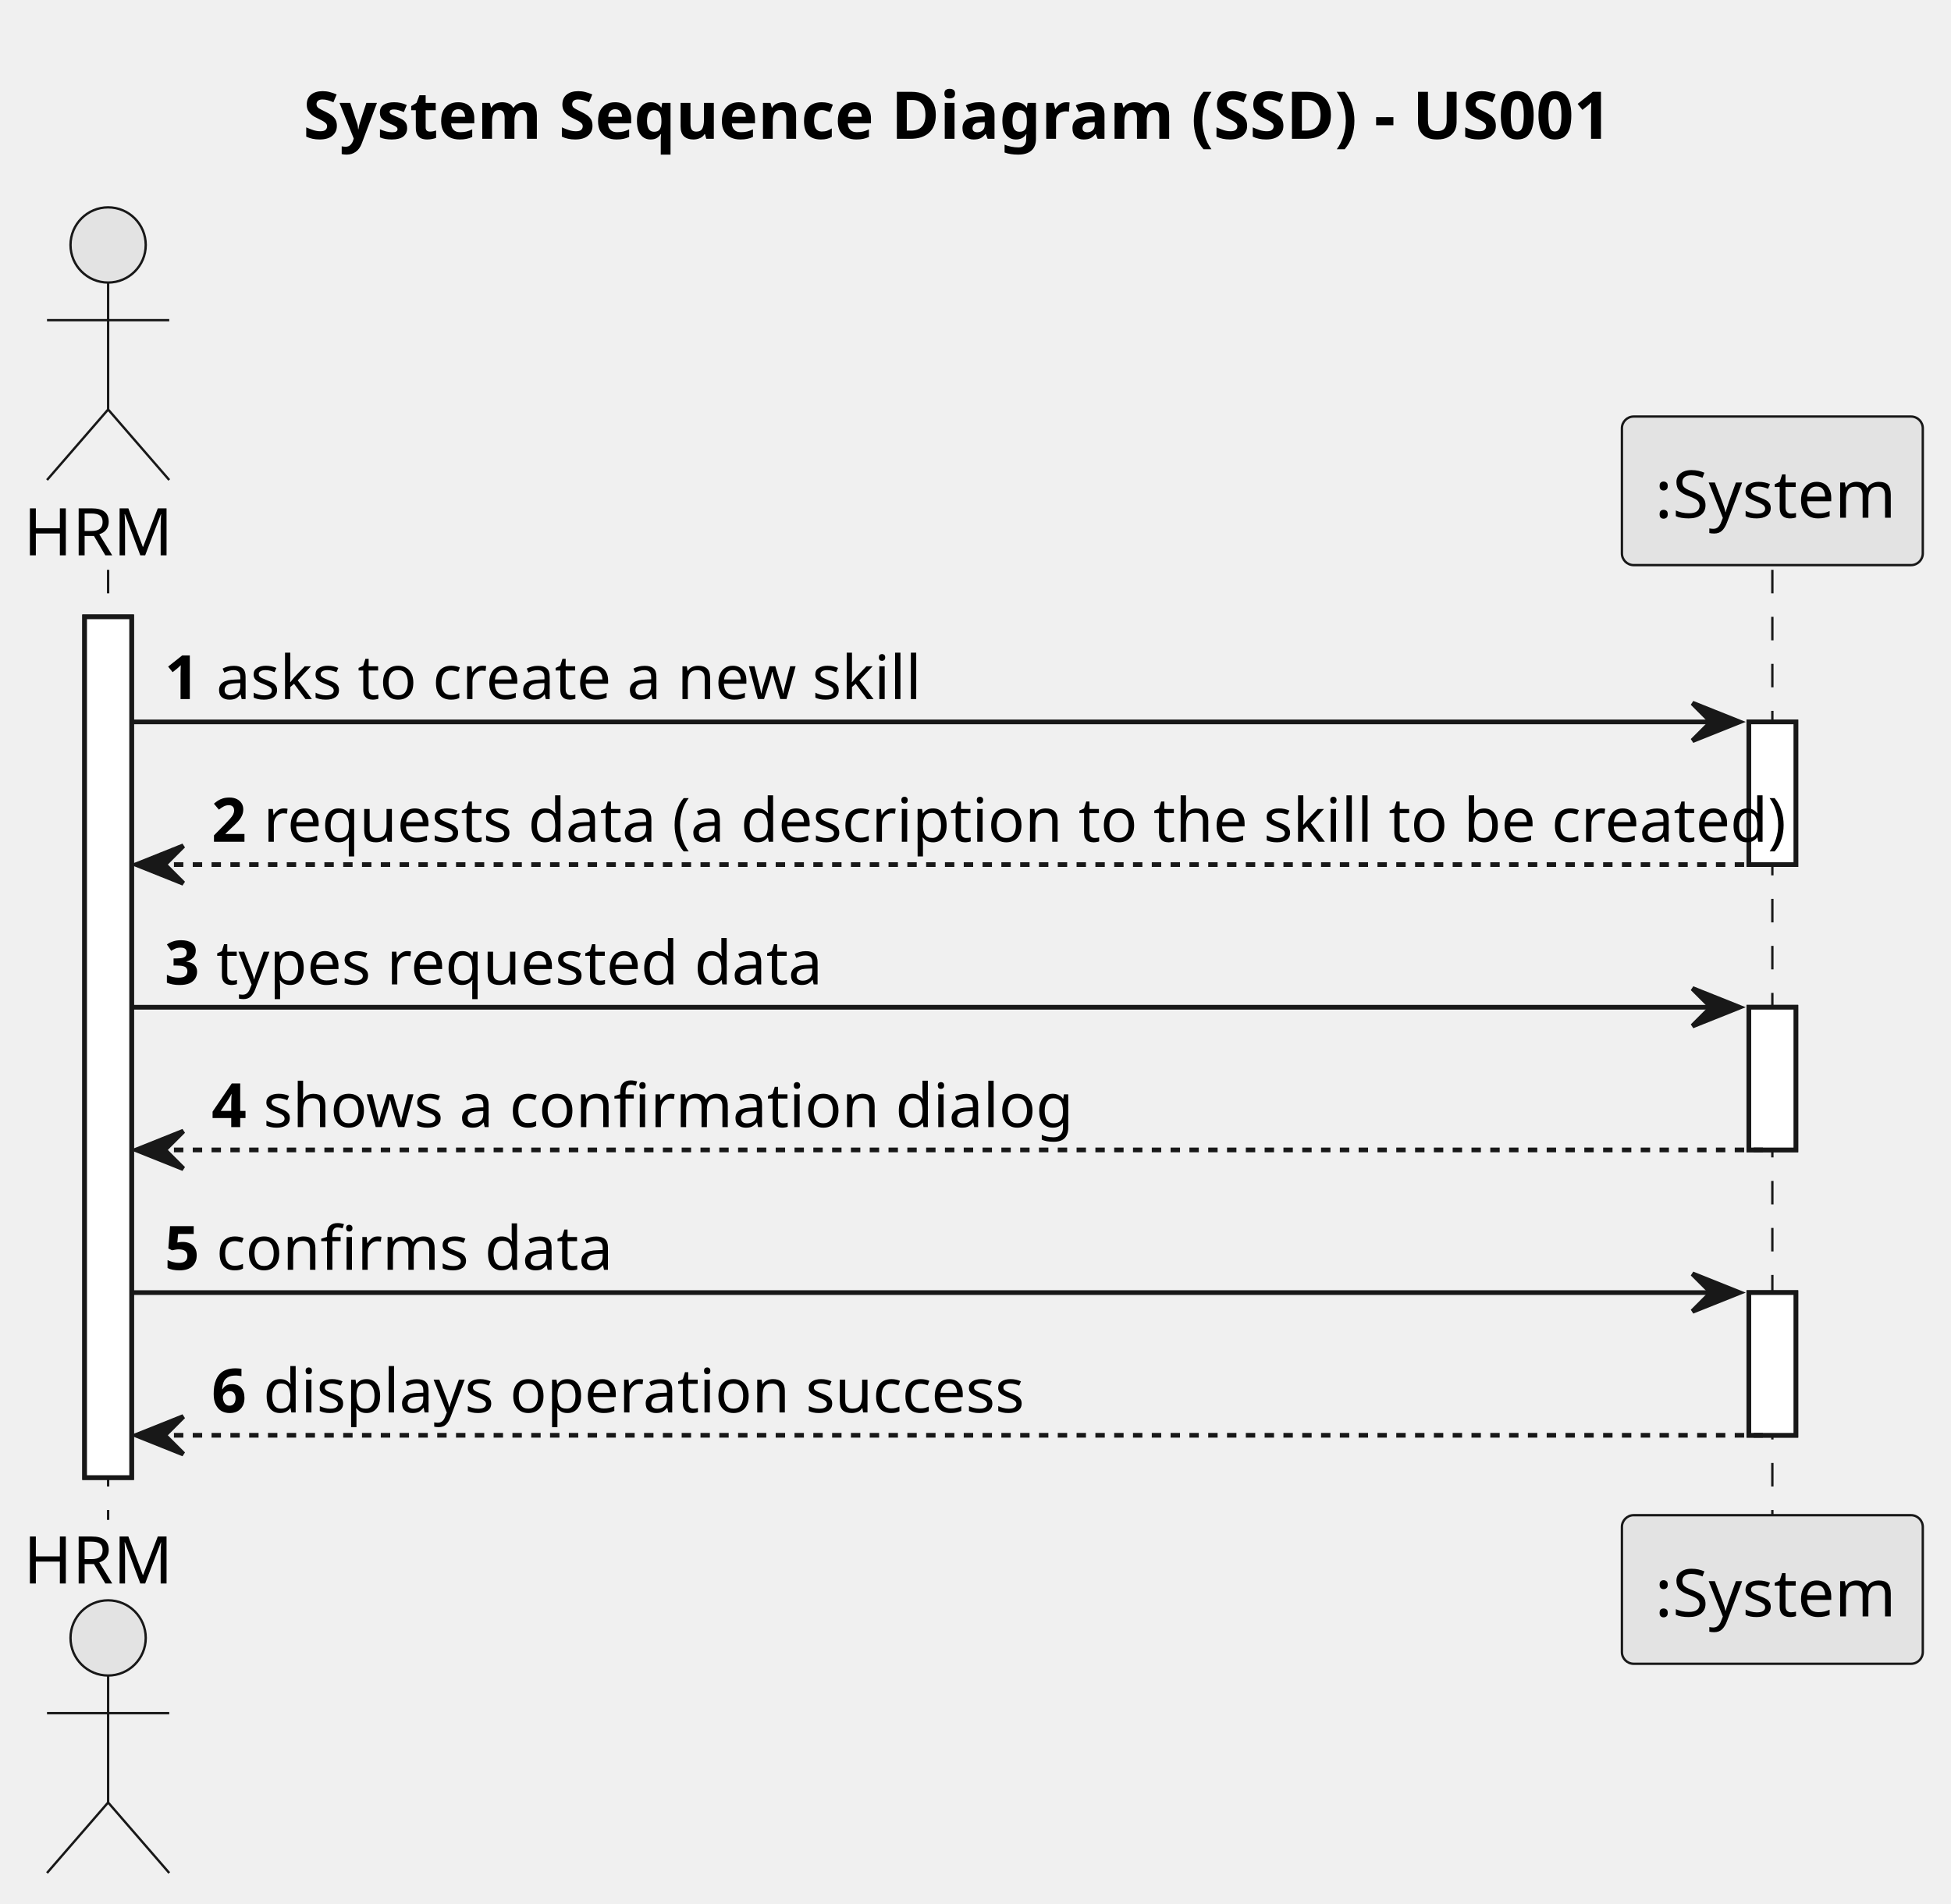
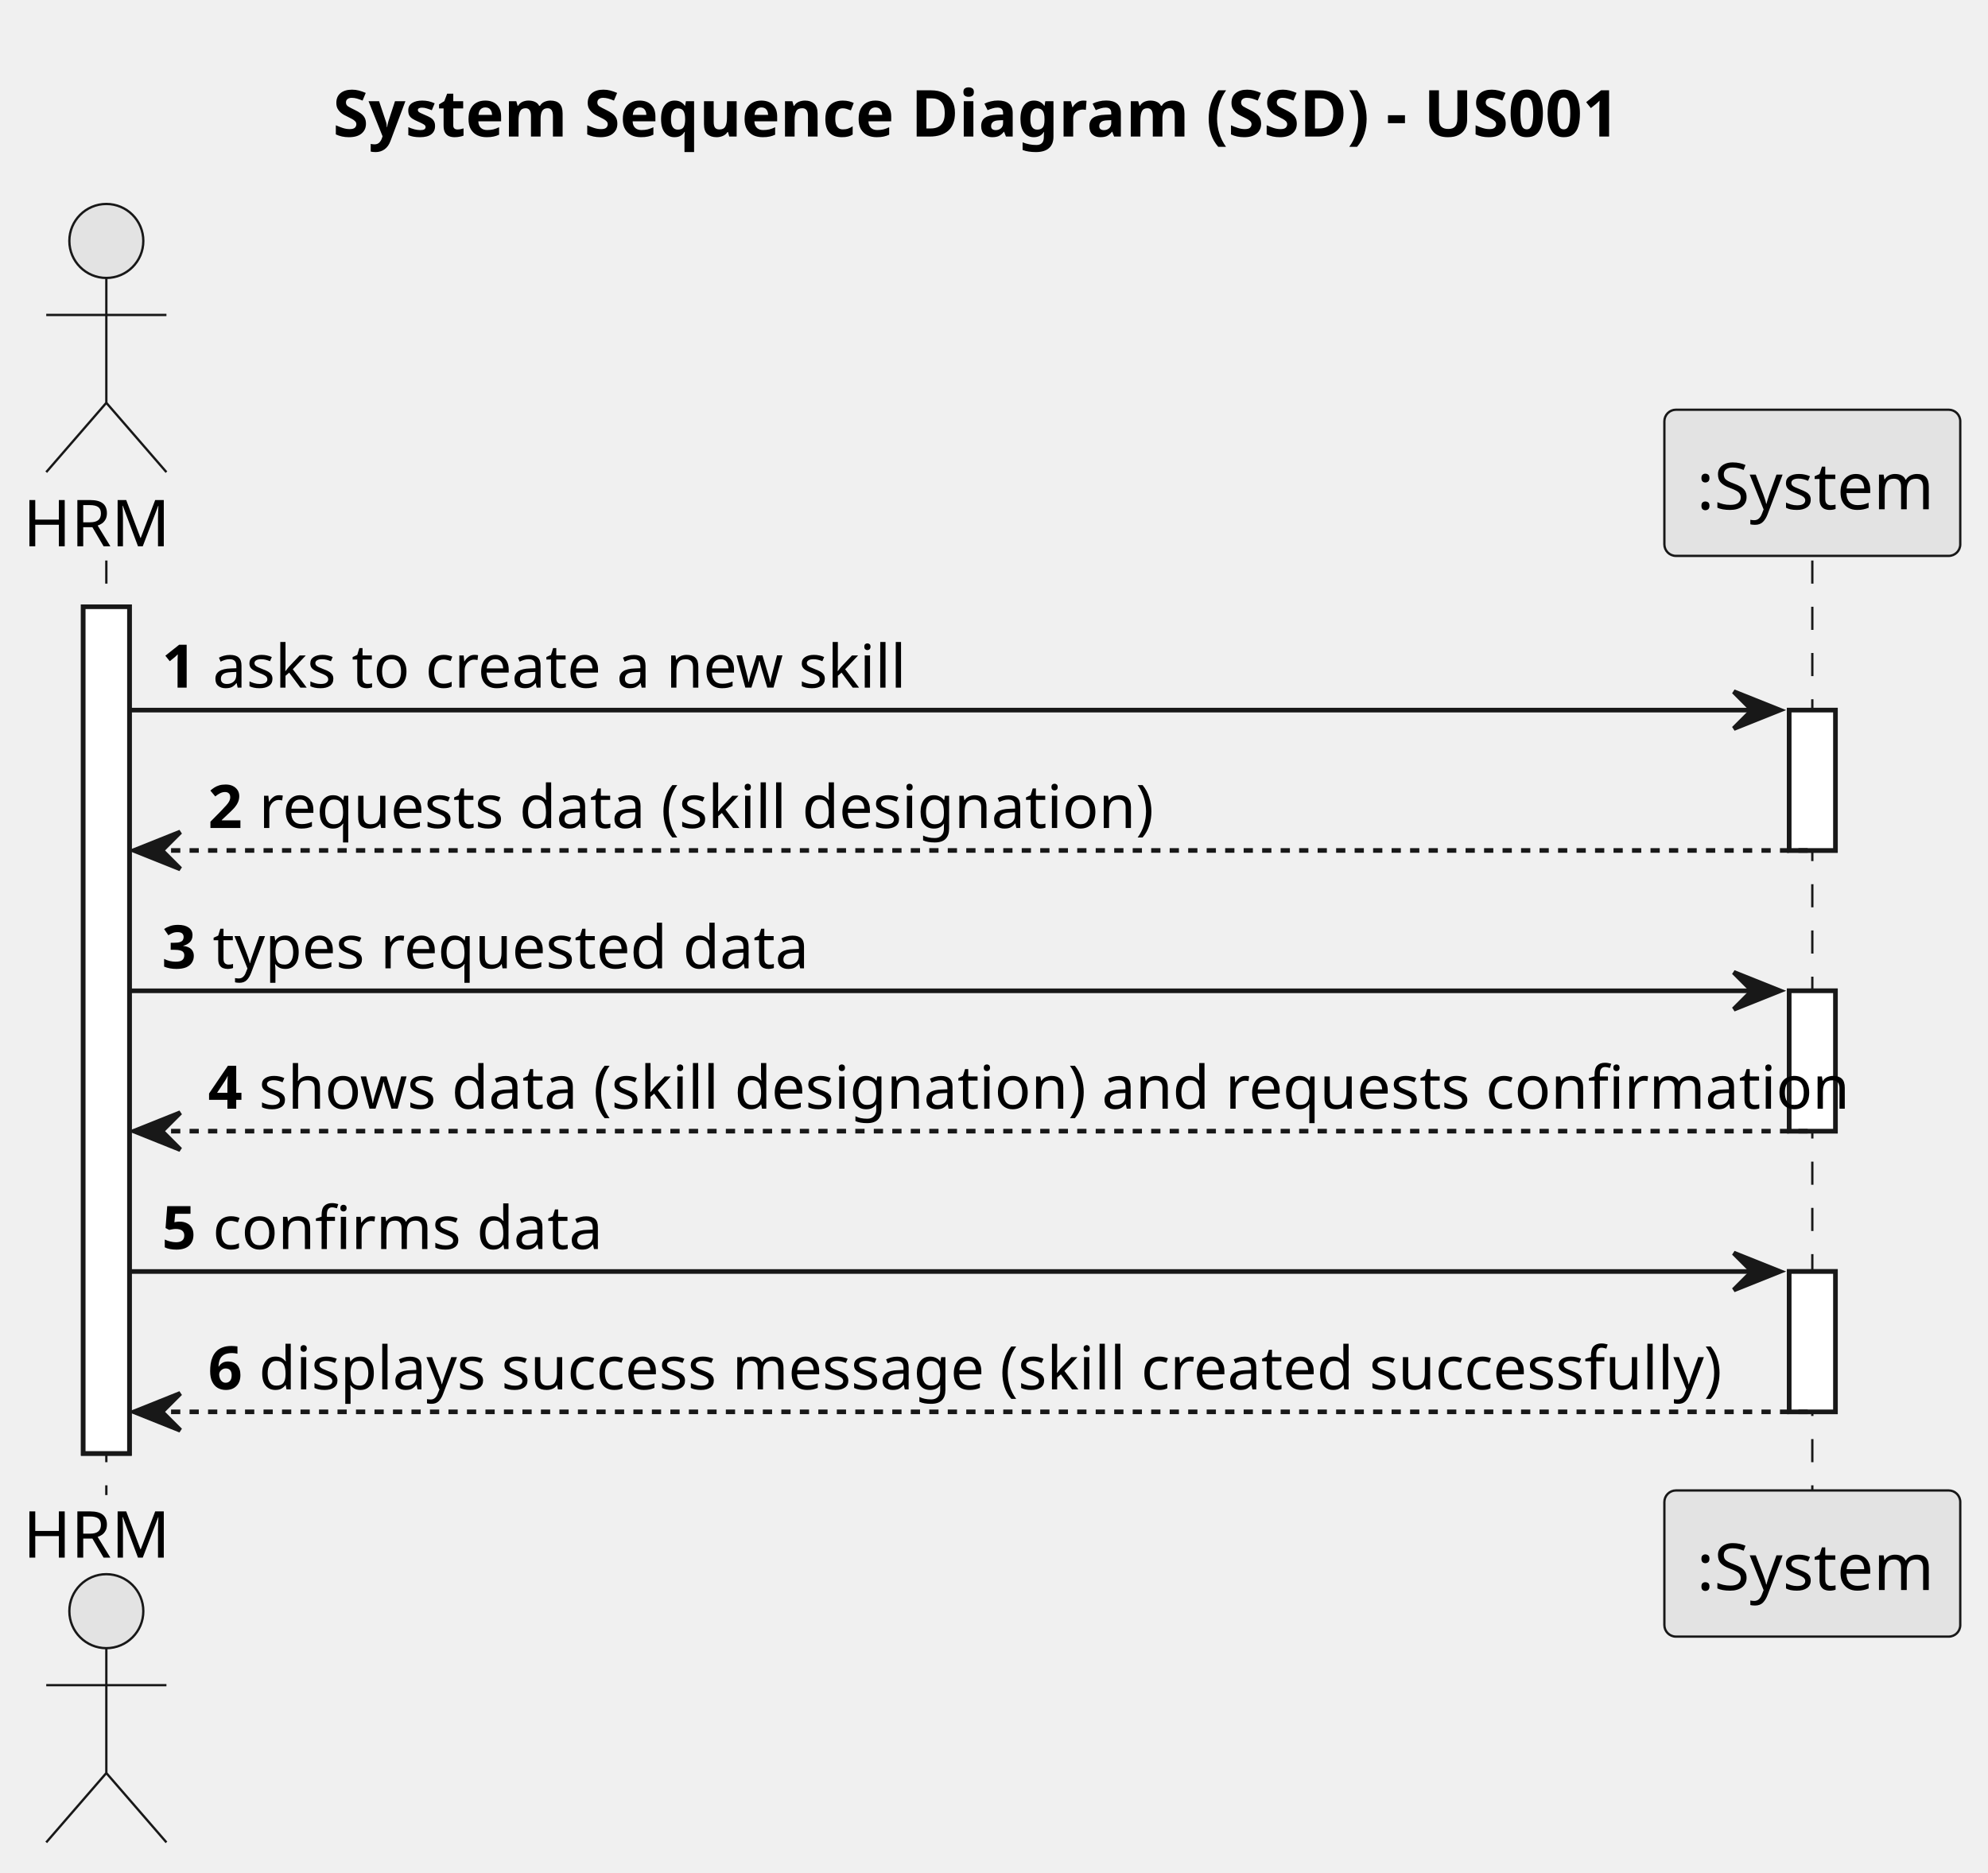
- <svg xmlns="http://www.w3.org/2000/svg" contentStyleType="text/css" height="405px" preserveAspectRatio="none" style="width:415px;height:405px;background:#FFFFFF;" version="1.1" viewBox="0 0 415 405" width="415px" zoomAndPan="magnify">
+ <svg xmlns="http://www.w3.org/2000/svg" contentStyleType="text/css" height="405px" preserveAspectRatio="none" style="width:430px;height:405px;background:#FFFFFF;" version="1.1" viewBox="0 0 430 405" width="430px" zoomAndPan="magnify">
  <defs />
  <g>
-     <text fill="#000000" font-family="sans-serif" font-size="14" font-weight="bold" lengthAdjust="spacing" textLength="284" x="64.5" y="29.533">System Sequence Diagram (SSD) - US001</text>
+     <text fill="#000000" font-family="sans-serif" font-size="14" font-weight="bold" lengthAdjust="spacing" textLength="284" x="72" y="29.533">System Sequence Diagram (SSD) - US001</text>
    <rect fill="#FFFFFF" height="183.109" style="stroke:#181818;stroke-width:1.0;" width="10" x="18" y="131.219" />
-     <rect fill="#FFFFFF" height="30.352" style="stroke:#181818;stroke-width:1.0;" width="10" x="372" y="153.57" />
-     <rect fill="#FFFFFF" height="30.352" style="stroke:#181818;stroke-width:1.0;" width="10" x="372" y="214.273" />
-     <rect fill="#FFFFFF" height="30.352" style="stroke:#181818;stroke-width:1.0;" width="10" x="372" y="274.977" />
+     <rect fill="#FFFFFF" height="30.352" style="stroke:#181818;stroke-width:1.0;" width="10" x="387" y="153.57" />
+     <rect fill="#FFFFFF" height="30.352" style="stroke:#181818;stroke-width:1.0;" width="10" x="387" y="214.273" />
+     <rect fill="#FFFFFF" height="30.352" style="stroke:#181818;stroke-width:1.0;" width="10" x="387" y="274.977" />
    <line style="stroke:#181818;stroke-width:0.5;stroke-dasharray:5.0,5.0;" x1="23" x2="23" y1="121.219" y2="323.328" />
-     <line style="stroke:#181818;stroke-width:0.5;stroke-dasharray:5.0,5.0;" x1="377" x2="377" y1="121.219" y2="323.328" />
+     <line style="stroke:#181818;stroke-width:0.5;stroke-dasharray:5.0,5.0;" x1="392" x2="392" y1="121.219" y2="323.328" />
    <text fill="#000000" font-family="sans-serif" font-size="14" lengthAdjust="spacing" textLength="30" x="5" y="118.143">HRM</text>
    <ellipse cx="23" cy="52.109" fill="#E3E3E3" rx="8" ry="8" style="stroke:#181818;stroke-width:0.5;" />
    <path d="M23,60.109 L23,87.109 M10,68.109 L36,68.109 M23,87.109 L10,102.109 M23,87.109 L36,102.109 " fill="none" style="stroke:#181818;stroke-width:0.5;" />
    <text fill="#000000" font-family="sans-serif" font-size="14" lengthAdjust="spacing" textLength="30" x="5" y="336.861">HRM</text>
    <ellipse cx="23" cy="348.438" fill="#E3E3E3" rx="8" ry="8" style="stroke:#181818;stroke-width:0.5;" />
    <path d="M23,356.438 L23,383.438 M10,364.438 L36,364.438 M23,383.438 L10,398.438 M23,383.438 L36,398.438 " fill="none" style="stroke:#181818;stroke-width:0.5;" />
-     <rect fill="#E3E3E3" height="31.609" rx="2.5" ry="2.5" style="stroke:#181818;stroke-width:0.5;" width="64" x="345" y="88.609" />
-     <text fill="#000000" font-family="sans-serif" font-size="14" lengthAdjust="spacing" textLength="50" x="352" y="110.143">:System</text>
-     <rect fill="#E3E3E3" height="31.609" rx="2.5" ry="2.5" style="stroke:#181818;stroke-width:0.5;" width="64" x="345" y="322.328" />
-     <text fill="#000000" font-family="sans-serif" font-size="14" lengthAdjust="spacing" textLength="50" x="352" y="343.861">:System</text>
+     <rect fill="#E3E3E3" height="31.609" rx="2.5" ry="2.5" style="stroke:#181818;stroke-width:0.5;" width="64" x="360" y="88.609" />
+     <text fill="#000000" font-family="sans-serif" font-size="14" lengthAdjust="spacing" textLength="50" x="367" y="110.143">:System</text>
+     <rect fill="#E3E3E3" height="31.609" rx="2.5" ry="2.5" style="stroke:#181818;stroke-width:0.5;" width="64" x="360" y="322.328" />
+     <text fill="#000000" font-family="sans-serif" font-size="14" lengthAdjust="spacing" textLength="50" x="367" y="343.861">:System</text>
    <rect fill="#FFFFFF" height="183.109" style="stroke:#181818;stroke-width:1.0;" width="10" x="18" y="131.219" />
-     <rect fill="#FFFFFF" height="30.352" style="stroke:#181818;stroke-width:1.0;" width="10" x="372" y="153.57" />
-     <rect fill="#FFFFFF" height="30.352" style="stroke:#181818;stroke-width:1.0;" width="10" x="372" y="214.273" />
-     <rect fill="#FFFFFF" height="30.352" style="stroke:#181818;stroke-width:1.0;" width="10" x="372" y="274.977" />
-     <polygon fill="#181818" points="360,149.57,370,153.57,360,157.57,364,153.57" style="stroke:#181818;stroke-width:1.0;" />
-     <line style="stroke:#181818;stroke-width:1.0;" x1="28" x2="366" y1="153.57" y2="153.57" />
+     <rect fill="#FFFFFF" height="30.352" style="stroke:#181818;stroke-width:1.0;" width="10" x="387" y="153.57" />
+     <rect fill="#FFFFFF" height="30.352" style="stroke:#181818;stroke-width:1.0;" width="10" x="387" y="214.273" />
+     <rect fill="#FFFFFF" height="30.352" style="stroke:#181818;stroke-width:1.0;" width="10" x="387" y="274.977" />
+     <polygon fill="#181818" points="375,149.57,385,153.57,375,157.57,379,153.57" style="stroke:#181818;stroke-width:1.0;" />
+     <line style="stroke:#181818;stroke-width:1.0;" x1="28" x2="381" y1="153.57" y2="153.57" />
    <text fill="#000000" font-family="sans-serif" font-size="13" font-weight="bold" lengthAdjust="spacing" textLength="7" x="35" y="148.714">1</text>
    <text fill="#000000" font-family="sans-serif" font-size="13" lengthAdjust="spacing" textLength="148" x="46" y="148.714">asks to create a new skill</text>
    <polygon fill="#181818" points="39,179.922,29,183.922,39,187.922,35,183.922" style="stroke:#181818;stroke-width:1.0;" />
-     <line style="stroke:#181818;stroke-width:1.0;stroke-dasharray:2.0,2.0;" x1="33" x2="376" y1="183.922" y2="183.922" />
+     <line style="stroke:#181818;stroke-width:1.0;stroke-dasharray:2.0,2.0;" x1="33" x2="391" y1="183.922" y2="183.922" />
    <text fill="#000000" font-family="sans-serif" font-size="13" font-weight="bold" lengthAdjust="spacing" textLength="7" x="45" y="179.065">2</text>
-     <text fill="#000000" font-family="sans-serif" font-size="13" lengthAdjust="spacing" textLength="309" x="56" y="179.065">requests data (a description to the skill to be created)</text>
-     <polygon fill="#181818" points="360,210.273,370,214.273,360,218.273,364,214.273" style="stroke:#181818;stroke-width:1.0;" />
-     <line style="stroke:#181818;stroke-width:1.0;" x1="28" x2="366" y1="214.273" y2="214.273" />
+     <text fill="#000000" font-family="sans-serif" font-size="13" lengthAdjust="spacing" textLength="184" x="56" y="179.065">requests data (skill designation)</text>
+     <polygon fill="#181818" points="375,210.273,385,214.273,375,218.273,379,214.273" style="stroke:#181818;stroke-width:1.0;" />
+     <line style="stroke:#181818;stroke-width:1.0;" x1="28" x2="381" y1="214.273" y2="214.273" />
    <text fill="#000000" font-family="sans-serif" font-size="13" font-weight="bold" lengthAdjust="spacing" textLength="7" x="35" y="209.417">3</text>
    <text fill="#000000" font-family="sans-serif" font-size="13" lengthAdjust="spacing" textLength="122" x="46" y="209.417">types requested data</text>
    <polygon fill="#181818" points="39,240.625,29,244.625,39,248.625,35,244.625" style="stroke:#181818;stroke-width:1.0;" />
-     <line style="stroke:#181818;stroke-width:1.0;stroke-dasharray:2.0,2.0;" x1="33" x2="376" y1="244.625" y2="244.625" />
+     <line style="stroke:#181818;stroke-width:1.0;stroke-dasharray:2.0,2.0;" x1="33" x2="391" y1="244.625" y2="244.625" />
    <text fill="#000000" font-family="sans-serif" font-size="13" font-weight="bold" lengthAdjust="spacing" textLength="7" x="45" y="239.769">4</text>
-     <text fill="#000000" font-family="sans-serif" font-size="13" lengthAdjust="spacing" textLength="160" x="56" y="239.769">shows a confirmation dialog</text>
-     <polygon fill="#181818" points="360,270.977,370,274.977,360,278.977,364,274.977" style="stroke:#181818;stroke-width:1.0;" />
-     <line style="stroke:#181818;stroke-width:1.0;" x1="28" x2="366" y1="274.977" y2="274.977" />
+     <text fill="#000000" font-family="sans-serif" font-size="13" lengthAdjust="spacing" textLength="324" x="56" y="239.769">shows data (skill designation) and requests confirmation</text>
+     <polygon fill="#181818" points="375,270.977,385,274.977,375,278.977,379,274.977" style="stroke:#181818;stroke-width:1.0;" />
+     <line style="stroke:#181818;stroke-width:1.0;" x1="28" x2="381" y1="274.977" y2="274.977" />
    <text fill="#000000" font-family="sans-serif" font-size="13" font-weight="bold" lengthAdjust="spacing" textLength="7" x="35" y="270.12">5</text>
    <text fill="#000000" font-family="sans-serif" font-size="13" lengthAdjust="spacing" textLength="78" x="46" y="270.12">confirms data</text>
    <polygon fill="#181818" points="39,301.328,29,305.328,39,309.328,35,305.328" style="stroke:#181818;stroke-width:1.0;" />
-     <line style="stroke:#181818;stroke-width:1.0;stroke-dasharray:2.0,2.0;" x1="33" x2="376" y1="305.328" y2="305.328" />
+     <line style="stroke:#181818;stroke-width:1.0;stroke-dasharray:2.0,2.0;" x1="33" x2="391" y1="305.328" y2="305.328" />
    <text fill="#000000" font-family="sans-serif" font-size="13" font-weight="bold" lengthAdjust="spacing" textLength="7" x="45" y="300.472">6</text>
-     <text fill="#000000" font-family="sans-serif" font-size="13" lengthAdjust="spacing" textLength="158" x="56" y="300.472">displays operation success</text>
+     <text fill="#000000" font-family="sans-serif" font-size="13" lengthAdjust="spacing" textLength="316" x="56" y="300.472">displays success message (skill created successfully)</text>
  </g>
</svg>
